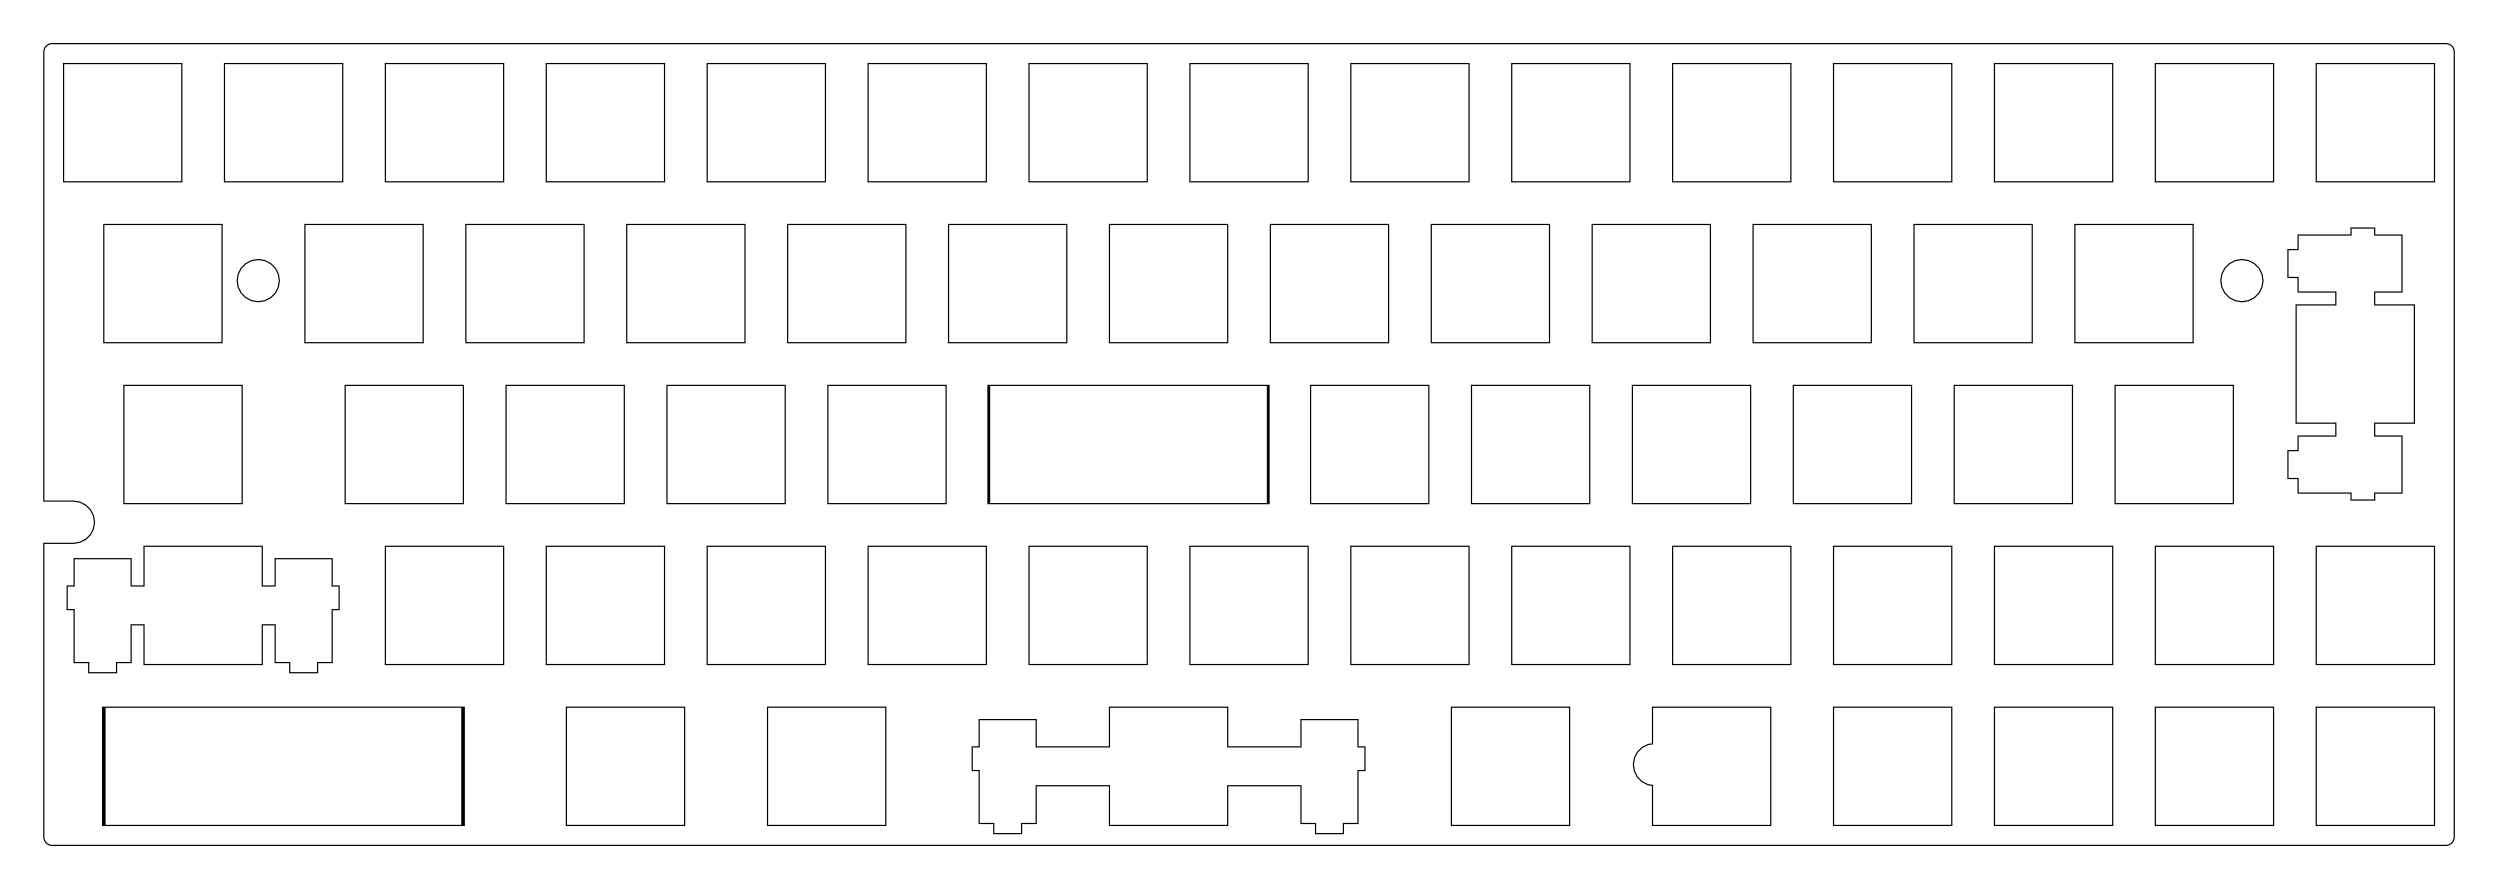
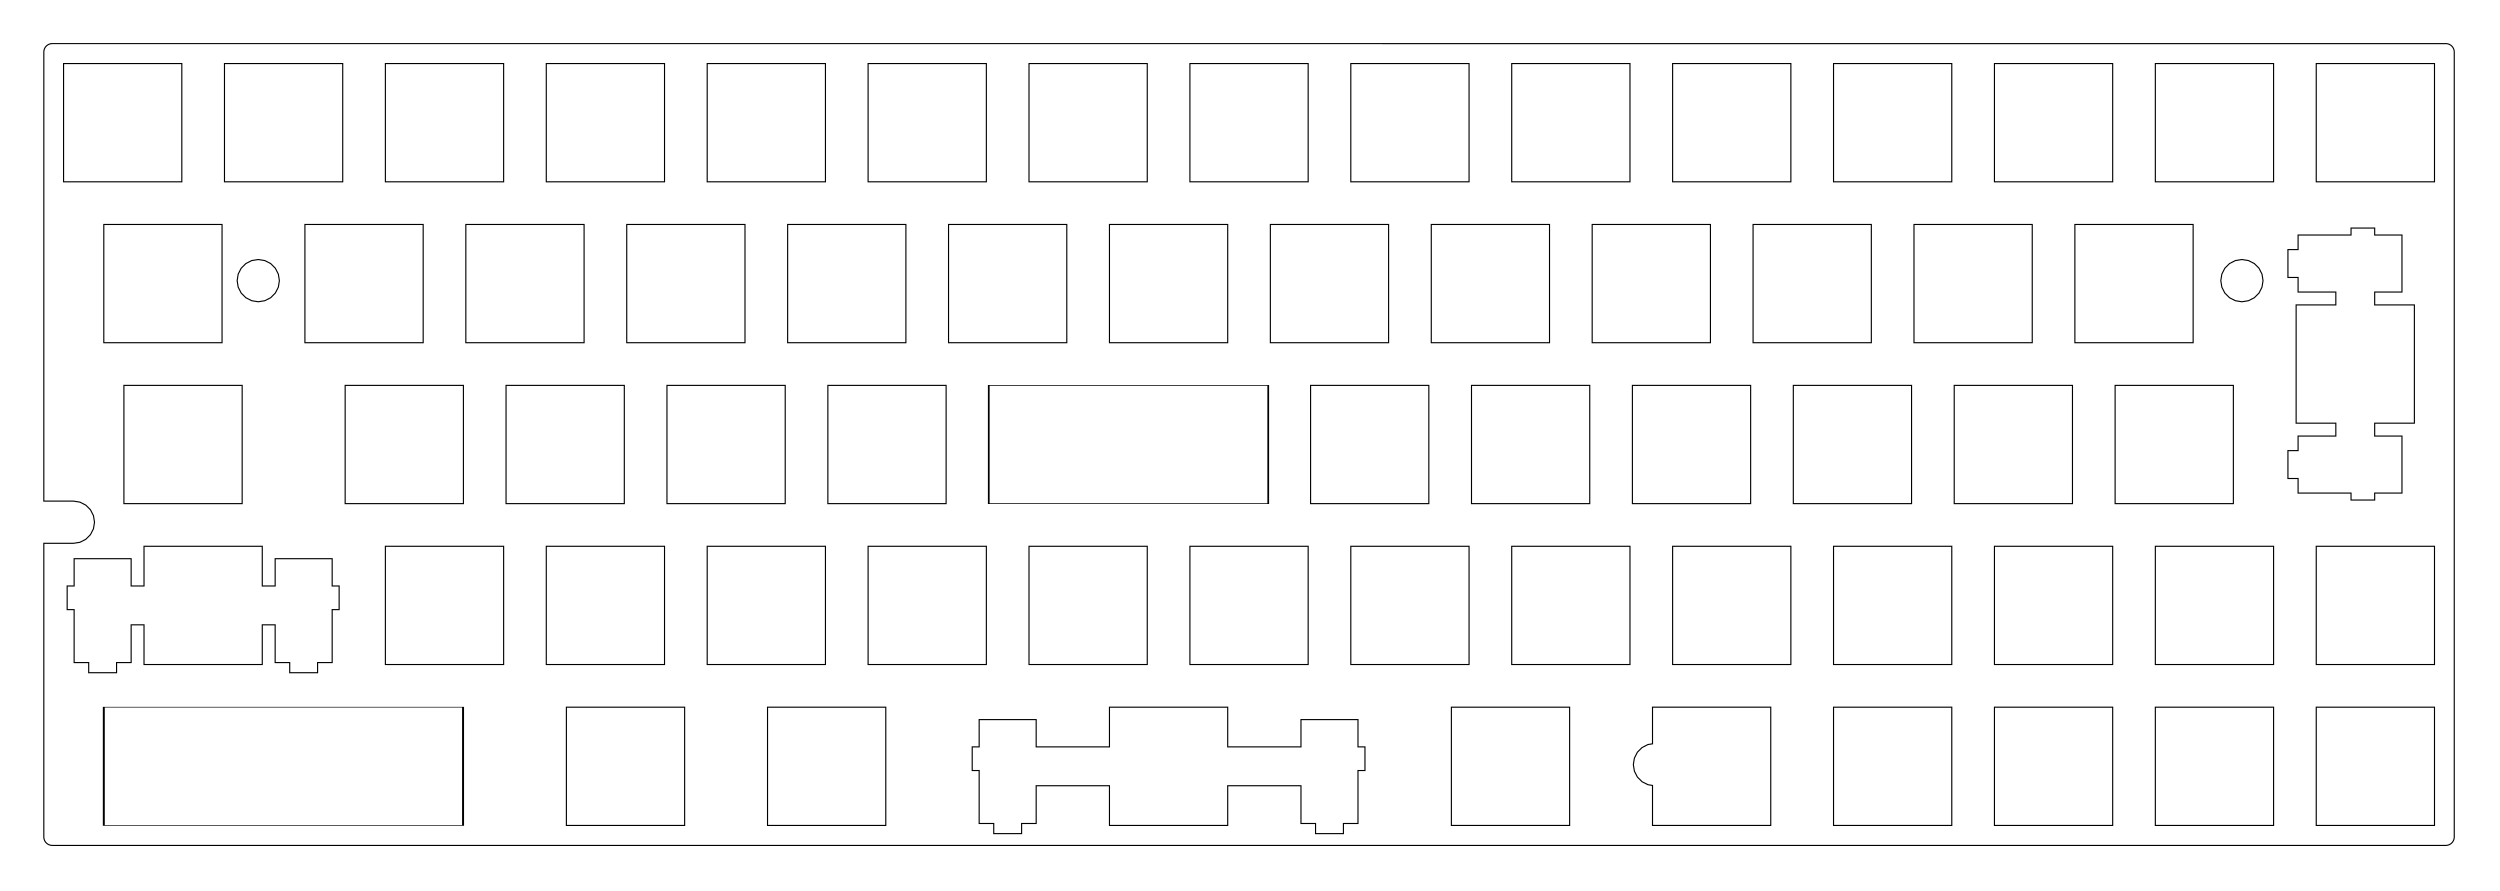
- <svg xmlns="http://www.w3.org/2000/svg" width="100%" height="100%" viewBox="0 0 839 299" version="1.1" xml:space="preserve" style="fill-rule:evenodd;clip-rule:evenodd;">
-   <path d="M820.811,14.635L821.032,14.644L821.254,14.669L821.472,14.712L821.687,14.771L821.894,14.851L822.095,14.941L822.294,15.052L822.475,15.174L822.651,15.313L822.818,15.463L822.969,15.627L823.105,15.803L823.226,15.987L823.337,16.183L823.428,16.384L823.507,16.591L823.567,16.807L823.609,17.025L823.635,17.246L823.646,17.47L823.646,280.885L823.635,281.106L823.609,281.324L823.567,281.546L823.507,281.758L823.428,281.968L823.337,282.169L823.226,282.362L823.105,282.549L822.969,282.725L822.818,282.886L822.651,283.039L822.475,283.175L822.294,283.3L822.095,283.408L821.894,283.501L821.687,283.578L821.472,283.637L821.254,283.68L821.032,283.706L820.811,283.72L17.544,283.72L17.32,283.706L17.099,283.68L16.88,283.637L16.665,283.578L16.458,283.501L16.257,283.408L16.061,283.3L15.877,283.175L15.701,283.039L15.537,282.886L15.386,282.725L15.248,282.549L15.126,282.362L15.015,282.169L14.924,281.968L14.845,281.758L14.786,281.546L14.743,281.324L14.717,281.106L14.706,280.879L14.706,182.341L24.63,182.341L26.821,181.996L28.794,180.989L30.362,179.419L31.368,177.446L31.717,175.255L31.368,173.064L30.362,171.088L28.794,169.52L26.821,168.514L24.633,168.168L14.706,168.168L14.709,17.47L14.717,17.246L14.743,17.025L14.786,16.807L14.845,16.591L14.924,16.384L15.015,16.183L15.126,15.987L15.248,15.803L15.386,15.627L15.537,15.463L15.701,15.313L15.877,15.174L16.061,15.052L16.257,14.941L16.458,14.851L16.665,14.771L16.88,14.712L17.099,14.669L17.32,14.644L17.544,14.632L820.811,14.635Z" style="fill:none;fill-rule:nonzero;stroke:black;stroke-width:0.4px;" />
-   <path d="M372.334,237.331L372.334,250.654L347.74,250.654L347.74,241.498L328.606,241.498L328.606,250.654L326.271,250.654L326.271,258.591L328.606,258.591L328.606,276.364L333.499,276.364L333.499,279.765L342.853,279.765L342.853,276.364L347.74,276.364L347.74,263.693L372.334,263.693L372.334,277.016L412.019,277.016L412.019,263.693L436.606,263.693L436.606,276.364L441.499,276.364L441.499,279.765L450.85,279.765L450.85,276.364L455.74,276.364L455.74,258.591L458.082,258.591L458.082,250.654L455.74,250.654L455.74,241.498L436.606,241.498L436.606,250.654L412.019,250.654L412.019,237.331L372.334,237.331Z" style="fill:none;fill-rule:nonzero;stroke:black;stroke-width:0.4px;" />
-   <g transform="matrix(3.03811,0,0,1,-70.9974,0)">
-     <path d="M34.835,237.331L34.835,277.016L74.52,277.016L74.52,237.331L34.835,237.331Z" style="fill:none;fill-rule:nonzero;stroke:black;stroke-width:0.4px;" />
+ <svg xmlns="http://www.w3.org/2000/svg" width="100%" height="100%" viewBox="0 0 839 299" version="1.1" xml:space="preserve" style="fill-rule:evenodd;clip-rule:evenodd;" id="svg68">
+   <defs id="defs68" />
+   <path d="M820.811,14.635L821.032,14.644L821.254,14.669L821.472,14.712L821.687,14.771L821.894,14.851L822.095,14.941L822.294,15.052L822.475,15.174L822.651,15.313L822.818,15.463L822.969,15.627L823.105,15.803L823.226,15.987L823.337,16.183L823.428,16.384L823.507,16.591L823.567,16.807L823.609,17.025L823.635,17.246L823.646,17.47L823.646,280.885L823.635,281.106L823.609,281.324L823.567,281.546L823.507,281.758L823.428,281.968L823.337,282.169L823.226,282.362L823.105,282.549L822.969,282.725L822.818,282.886L822.651,283.039L822.475,283.175L822.294,283.3L822.095,283.408L821.894,283.501L821.687,283.578L821.472,283.637L821.254,283.68L821.032,283.706L820.811,283.72L17.544,283.72L17.32,283.706L17.099,283.68L16.88,283.637L16.665,283.578L16.458,283.501L16.257,283.408L16.061,283.3L15.877,283.175L15.701,283.039L15.537,282.886L15.386,282.725L15.248,282.549L15.126,282.362L15.015,282.169L14.924,281.968L14.845,281.758L14.786,281.546L14.743,281.324L14.717,281.106L14.706,280.879L14.706,182.341L24.63,182.341L26.821,181.996L28.794,180.989L30.362,179.419L31.368,177.446L31.717,175.255L31.368,173.064L30.362,171.088L28.794,169.52L26.821,168.514L24.633,168.168L14.706,168.168L14.709,17.47L14.717,17.246L14.743,17.025L14.786,16.807L14.845,16.591L14.924,16.384L15.015,16.183L15.126,15.987L15.248,15.803L15.386,15.627L15.537,15.463L15.701,15.313L15.877,15.174L16.061,15.052L16.257,14.941L16.458,14.851L16.665,14.771L16.88,14.712L17.099,14.669L17.32,14.644L17.544,14.632L820.811,14.635Z" style="fill:none;fill-rule:nonzero;stroke:#000000;stroke-width:0.378;stroke-dasharray:none;stroke-opacity:1" id="path1" />
+   <path d="M372.334,237.331L372.334,250.654L347.74,250.654L347.74,241.498L328.606,241.498L328.606,250.654L326.271,250.654L326.271,258.591L328.606,258.591L328.606,276.364L333.499,276.364L333.499,279.765L342.853,279.765L342.853,276.364L347.74,276.364L347.74,263.693L372.334,263.693L372.334,277.016L412.019,277.016L412.019,263.693L436.606,263.693L436.606,276.364L441.499,276.364L441.499,279.765L450.85,279.765L450.85,276.364L455.74,276.364L455.74,258.591L458.082,258.591L458.082,250.654L455.74,250.654L455.74,241.498L436.606,241.498L436.606,250.654L412.019,250.654L412.019,237.331L372.334,237.331Z" style="fill:none;fill-rule:nonzero;stroke:#000000;stroke-width:0.378;stroke-dasharray:none;stroke-opacity:1" id="path2" />
+   <g transform="matrix(3.03811,0,0,1,-70.9974,0)" id="g3" style="stroke-width:0.217;stroke-dasharray:none;stroke:#000000;stroke-opacity:1">
+     <path d="M34.835,237.331L34.835,277.016L74.52,277.016L74.52,237.331L34.835,237.331Z" style="fill:none;fill-rule:nonzero;stroke:#000000;stroke-width:0.217;stroke-dasharray:none;stroke-opacity:1" id="path3" />
  </g>
-   <path d="M190.08,237.331L190.08,277.016L229.765,277.016L229.765,237.331L190.08,237.331Z" style="fill:none;fill-rule:nonzero;stroke:black;stroke-width:0.4px;" />
-   <path d="M257.584,237.331L257.584,277.016L297.269,277.016L297.269,237.331L257.584,237.331Z" style="fill:none;fill-rule:nonzero;stroke:black;stroke-width:0.4px;" />
-   <path d="M487.083,237.331L487.083,277.016L526.768,277.016L526.768,237.331L487.083,237.331Z" style="fill:none;fill-rule:nonzero;stroke:black;stroke-width:0.4px;" />
-   <path d="M554.581,237.331L554.581,249.63L553.048,249.868L551.072,250.877L549.505,252.442L548.501,254.421L548.152,256.609L548.501,258.8L549.505,260.773L551.072,262.344L553.048,263.347L554.581,263.591L554.581,277.016L594.266,277.016L594.266,237.331L554.581,237.331Z" style="fill:none;fill-rule:nonzero;stroke:black;stroke-width:0.4px;" />
-   <path d="M615.334,237.331L615.334,277.016L655.019,277.016L655.019,237.331L615.334,237.331Z" style="fill:none;fill-rule:nonzero;stroke:black;stroke-width:0.4px;" />
-   <path d="M669.334,237.331L669.334,277.016L709.019,277.016L709.019,237.331L669.334,237.331Z" style="fill:none;fill-rule:nonzero;stroke:black;stroke-width:0.4px;" />
-   <path d="M723.331,237.331L723.331,277.016L763.016,277.016L763.016,237.331L723.331,237.331Z" style="fill:none;fill-rule:nonzero;stroke:black;stroke-width:0.4px;" />
-   <path d="M777.331,237.331L777.331,277.016L817.016,277.016L817.016,237.331L777.331,237.331Z" style="fill:none;fill-rule:nonzero;stroke:black;stroke-width:0.4px;" />
-   <path d="M48.331,183.331L48.331,196.656L44.011,196.656L44.011,187.498L24.877,187.498L24.877,196.656L22.538,196.656L22.538,204.591L24.877,204.591L24.877,222.364L29.767,222.364L29.767,225.765L39.121,225.765L39.121,222.364L44.011,222.364L44.011,209.693L48.331,209.693L48.331,223.016L88.016,223.016L88.016,209.693L92.341,209.693L92.341,222.364L97.228,222.364L97.228,225.765L106.583,225.765L106.583,222.364L111.475,222.364L111.475,204.591L113.814,204.591L113.814,196.656L111.475,196.656L111.475,187.498L92.341,187.498L92.341,196.656L88.016,196.656L88.016,183.331L48.331,183.331Z" style="fill:none;fill-rule:nonzero;stroke:black;stroke-width:0.4px;" />
-   <path d="M129.334,183.331L129.334,223.016L169.019,223.016L169.019,183.331L129.334,183.331Z" style="fill:none;fill-rule:nonzero;stroke:black;stroke-width:0.4px;" />
-   <path d="M183.331,183.331L183.331,223.016L223.016,223.016L223.016,183.331L183.331,183.331Z" style="fill:none;fill-rule:nonzero;stroke:black;stroke-width:0.4px;" />
-   <path d="M237.334,183.331L237.334,223.016L277.019,223.016L277.019,183.331L237.334,183.331Z" style="fill:none;fill-rule:nonzero;stroke:black;stroke-width:0.4px;" />
-   <path d="M291.334,183.331L291.334,223.016L331.019,223.016L331.019,183.331L291.334,183.331Z" style="fill:none;fill-rule:nonzero;stroke:black;stroke-width:0.4px;" />
-   <path d="M345.334,183.331L345.334,223.016L385.019,223.016L385.019,183.331L345.334,183.331Z" style="fill:none;fill-rule:nonzero;stroke:black;stroke-width:0.4px;" />
-   <path d="M399.334,183.331L399.334,223.016L439.019,223.016L439.019,183.331L399.334,183.331Z" style="fill:none;fill-rule:nonzero;stroke:black;stroke-width:0.4px;" />
-   <path d="M453.331,183.331L453.331,223.016L493.016,223.016L493.016,183.331L453.331,183.331Z" style="fill:none;fill-rule:nonzero;stroke:black;stroke-width:0.4px;" />
-   <path d="M507.334,183.331L507.334,223.016L547.019,223.016L547.019,183.331L507.334,183.331Z" style="fill:none;fill-rule:nonzero;stroke:black;stroke-width:0.4px;" />
-   <path d="M561.331,183.331L561.331,223.016L601.016,223.016L601.016,183.331L561.331,183.331Z" style="fill:none;fill-rule:nonzero;stroke:black;stroke-width:0.4px;" />
-   <path d="M615.334,183.331L615.334,223.016L655.019,223.016L655.019,183.331L615.334,183.331Z" style="fill:none;fill-rule:nonzero;stroke:black;stroke-width:0.4px;" />
-   <path d="M669.334,183.331L669.334,223.016L709.019,223.016L709.019,183.331L669.334,183.331Z" style="fill:none;fill-rule:nonzero;stroke:black;stroke-width:0.4px;" />
-   <path d="M723.331,183.331L723.331,223.016L763.016,223.016L763.016,183.331L723.331,183.331Z" style="fill:none;fill-rule:nonzero;stroke:black;stroke-width:0.4px;" />
-   <path d="M777.331,183.331L777.331,223.016L817.016,223.016L817.016,183.331L777.331,183.331Z" style="fill:none;fill-rule:nonzero;stroke:black;stroke-width:0.4px;" />
-   <path d="M41.584,129.334L41.584,169.019L81.269,169.019L81.269,129.334L41.584,129.334Z" style="fill:none;fill-rule:nonzero;stroke:black;stroke-width:0.4px;" />
-   <path d="M115.835,129.334L115.835,169.019L155.52,169.019L155.52,129.334L115.835,129.334Z" style="fill:none;fill-rule:nonzero;stroke:black;stroke-width:0.4px;" />
-   <path d="M169.829,129.334L169.829,169.019L209.517,169.019L209.517,129.334L169.829,129.334Z" style="fill:none;fill-rule:nonzero;stroke:black;stroke-width:0.4px;" />
-   <path d="M223.832,129.334L223.832,169.019L263.517,169.019L263.517,129.334L223.832,129.334Z" style="fill:none;fill-rule:nonzero;stroke:black;stroke-width:0.4px;" />
-   <path d="M277.832,129.334L277.832,169.019L317.517,169.019L317.517,129.334L277.832,129.334Z" style="fill:none;fill-rule:nonzero;stroke:black;stroke-width:0.4px;" />
-   <g transform="matrix(2.36305,0,0,1,-452.299,0)">
-     <path d="M331.829,129.334L331.829,169.019L371.52,169.019L371.52,129.334L331.829,129.334Z" style="fill:none;fill-rule:nonzero;stroke:black;stroke-width:0.4px;" />
+   <path d="M190.08,237.331L190.08,277.016L229.765,277.016L229.765,237.331L190.08,237.331Z" style="fill:none;fill-rule:nonzero;stroke:#000000;stroke-width:0.378;stroke-dasharray:none;stroke-opacity:1" id="path4" />
+   <path d="M257.584,237.331L257.584,277.016L297.269,277.016L297.269,237.331L257.584,237.331Z" style="fill:none;fill-rule:nonzero;stroke:#000000;stroke-width:0.378;stroke-dasharray:none;stroke-opacity:1" id="path5" />
+   <path d="M487.083,237.331L487.083,277.016L526.768,277.016L526.768,237.331L487.083,237.331Z" style="fill:none;fill-rule:nonzero;stroke:#000000;stroke-width:0.378;stroke-dasharray:none;stroke-opacity:1" id="path6" />
+   <path d="M554.581,237.331L554.581,249.63L553.048,249.868L551.072,250.877L549.505,252.442L548.501,254.421L548.152,256.609L548.501,258.8L549.505,260.773L551.072,262.344L553.048,263.347L554.581,263.591L554.581,277.016L594.266,277.016L594.266,237.331L554.581,237.331Z" style="fill:none;fill-rule:nonzero;stroke:#000000;stroke-width:0.378;stroke-dasharray:none;stroke-opacity:1" id="path7" />
+   <path d="M615.334,237.331L615.334,277.016L655.019,277.016L655.019,237.331L615.334,237.331Z" style="fill:none;fill-rule:nonzero;stroke:#000000;stroke-width:0.378;stroke-dasharray:none;stroke-opacity:1" id="path8" />
+   <path d="M669.334,237.331L669.334,277.016L709.019,277.016L709.019,237.331L669.334,237.331Z" style="fill:none;fill-rule:nonzero;stroke:#000000;stroke-width:0.378;stroke-dasharray:none;stroke-opacity:1" id="path9" />
+   <path d="M723.331,237.331L723.331,277.016L763.016,277.016L763.016,237.331L723.331,237.331Z" style="fill:none;fill-rule:nonzero;stroke:#000000;stroke-width:0.378;stroke-dasharray:none;stroke-opacity:1" id="path10" />
+   <path d="M777.331,237.331L777.331,277.016L817.016,277.016L817.016,237.331L777.331,237.331Z" style="fill:none;fill-rule:nonzero;stroke:#000000;stroke-width:0.378;stroke-dasharray:none;stroke-opacity:1" id="path11" />
+   <path d="M48.331,183.331L48.331,196.656L44.011,196.656L44.011,187.498L24.877,187.498L24.877,196.656L22.538,196.656L22.538,204.591L24.877,204.591L24.877,222.364L29.767,222.364L29.767,225.765L39.121,225.765L39.121,222.364L44.011,222.364L44.011,209.693L48.331,209.693L48.331,223.016L88.016,223.016L88.016,209.693L92.341,209.693L92.341,222.364L97.228,222.364L97.228,225.765L106.583,225.765L106.583,222.364L111.475,222.364L111.475,204.591L113.814,204.591L113.814,196.656L111.475,196.656L111.475,187.498L92.341,187.498L92.341,196.656L88.016,196.656L88.016,183.331L48.331,183.331Z" style="fill:none;fill-rule:nonzero;stroke:#000000;stroke-width:0.378;stroke-dasharray:none;stroke-opacity:1" id="path12" />
+   <path d="M129.334,183.331L129.334,223.016L169.019,223.016L169.019,183.331L129.334,183.331Z" style="fill:none;fill-rule:nonzero;stroke:#000000;stroke-width:0.378;stroke-dasharray:none;stroke-opacity:1" id="path13" />
+   <path d="M183.331,183.331L183.331,223.016L223.016,223.016L223.016,183.331L183.331,183.331Z" style="fill:none;fill-rule:nonzero;stroke:#000000;stroke-width:0.378;stroke-dasharray:none;stroke-opacity:1" id="path14" />
+   <path d="M237.334,183.331L237.334,223.016L277.019,223.016L277.019,183.331L237.334,183.331Z" style="fill:none;fill-rule:nonzero;stroke:#000000;stroke-width:0.378;stroke-dasharray:none;stroke-opacity:1" id="path15" />
+   <path d="M291.334,183.331L291.334,223.016L331.019,223.016L331.019,183.331L291.334,183.331Z" style="fill:none;fill-rule:nonzero;stroke:#000000;stroke-width:0.378;stroke-dasharray:none;stroke-opacity:1" id="path16" />
+   <path d="M345.334,183.331L345.334,223.016L385.019,223.016L385.019,183.331L345.334,183.331Z" style="fill:none;fill-rule:nonzero;stroke:#000000;stroke-width:0.378;stroke-dasharray:none;stroke-opacity:1" id="path17" />
+   <path d="M399.334,183.331L399.334,223.016L439.019,223.016L439.019,183.331L399.334,183.331Z" style="fill:none;fill-rule:nonzero;stroke:#000000;stroke-width:0.378;stroke-dasharray:none;stroke-opacity:1" id="path18" />
+   <path d="M453.331,183.331L453.331,223.016L493.016,223.016L493.016,183.331L453.331,183.331Z" style="fill:none;fill-rule:nonzero;stroke:#000000;stroke-width:0.378;stroke-dasharray:none;stroke-opacity:1" id="path19" />
+   <path d="M507.334,183.331L507.334,223.016L547.019,223.016L547.019,183.331L507.334,183.331Z" style="fill:none;fill-rule:nonzero;stroke:#000000;stroke-width:0.378;stroke-dasharray:none;stroke-opacity:1" id="path20" />
+   <path d="M561.331,183.331L561.331,223.016L601.016,223.016L601.016,183.331L561.331,183.331Z" style="fill:none;fill-rule:nonzero;stroke:#000000;stroke-width:0.378;stroke-dasharray:none;stroke-opacity:1" id="path21" />
+   <path d="M615.334,183.331L615.334,223.016L655.019,223.016L655.019,183.331L615.334,183.331Z" style="fill:none;fill-rule:nonzero;stroke:#000000;stroke-width:0.378;stroke-dasharray:none;stroke-opacity:1" id="path22" />
+   <path d="M669.334,183.331L669.334,223.016L709.019,223.016L709.019,183.331L669.334,183.331Z" style="fill:none;fill-rule:nonzero;stroke:#000000;stroke-width:0.378;stroke-dasharray:none;stroke-opacity:1" id="path23" />
+   <path d="M723.331,183.331L723.331,223.016L763.016,223.016L763.016,183.331L723.331,183.331Z" style="fill:none;fill-rule:nonzero;stroke:#000000;stroke-width:0.378;stroke-dasharray:none;stroke-opacity:1" id="path24" />
+   <path d="M777.331,183.331L777.331,223.016L817.016,223.016L817.016,183.331L777.331,183.331Z" style="fill:none;fill-rule:nonzero;stroke:#000000;stroke-width:0.378;stroke-dasharray:none;stroke-opacity:1" id="path25" />
+   <path d="M41.584,129.334L41.584,169.019L81.269,169.019L81.269,129.334L41.584,129.334Z" style="fill:none;fill-rule:nonzero;stroke:#000000;stroke-width:0.378;stroke-dasharray:none;stroke-opacity:1" id="path26" />
+   <path d="M115.835,129.334L115.835,169.019L155.52,169.019L155.52,129.334L115.835,129.334Z" style="fill:none;fill-rule:nonzero;stroke:#000000;stroke-width:0.378;stroke-dasharray:none;stroke-opacity:1" id="path27" />
+   <path d="M169.829,129.334L169.829,169.019L209.517,169.019L209.517,129.334L169.829,129.334Z" style="fill:none;fill-rule:nonzero;stroke:#000000;stroke-width:0.378;stroke-dasharray:none;stroke-opacity:1" id="path28" />
+   <path d="M223.832,129.334L223.832,169.019L263.517,169.019L263.517,129.334L223.832,129.334Z" style="fill:none;fill-rule:nonzero;stroke:#000000;stroke-width:0.378;stroke-dasharray:none;stroke-opacity:1" id="path29" />
+   <path d="M277.832,129.334L277.832,169.019L317.517,169.019L317.517,129.334L277.832,129.334Z" style="fill:none;fill-rule:nonzero;stroke:#000000;stroke-width:0.378;stroke-dasharray:none;stroke-opacity:1" id="path30" />
+   <g transform="matrix(2.36305,0,0,1,-452.299,0)" id="g31" style="stroke-width:0.246;stroke-dasharray:none;stroke:#000000;stroke-opacity:1">
+     <path d="M331.829,129.334L331.829,169.019L371.52,169.019L371.52,129.334L331.829,129.334Z" style="fill:none;fill-rule:nonzero;stroke:#000000;stroke-width:0.246;stroke-dasharray:none;stroke-opacity:1" id="path31" />
  </g>
-   <path d="M439.832,129.334L439.832,169.019L479.517,169.019L479.517,129.334L439.832,129.334Z" style="fill:none;fill-rule:nonzero;stroke:black;stroke-width:0.4px;" />
-   <path d="M493.835,129.334L493.835,169.019L533.52,169.019L533.52,129.334L493.835,129.334Z" style="fill:none;fill-rule:nonzero;stroke:black;stroke-width:0.4px;" />
-   <path d="M547.832,129.334L547.832,169.019L587.517,169.019L587.517,129.334L547.832,129.334Z" style="fill:none;fill-rule:nonzero;stroke:black;stroke-width:0.4px;" />
-   <path d="M601.835,129.334L601.835,169.019L641.52,169.019L641.52,129.334L601.835,129.334Z" style="fill:none;fill-rule:nonzero;stroke:black;stroke-width:0.4px;" />
-   <path d="M655.835,129.334L655.835,169.019L695.52,169.019L695.52,129.334L655.835,129.334Z" style="fill:none;fill-rule:nonzero;stroke:black;stroke-width:0.4px;" />
-   <path d="M709.832,129.334L709.832,169.019L749.517,169.019L749.517,129.334L709.832,129.334Z" style="fill:none;fill-rule:nonzero;stroke:black;stroke-width:0.4px;" />
-   <path d="M789.007,76.535L789.007,78.874L771.236,78.874L771.236,83.764L767.832,83.764L767.832,93.115L771.236,93.115L771.236,98.008L783.904,98.008L783.904,102.331L770.581,102.331L770.581,142.016L783.904,142.016L783.904,146.341L771.236,146.341L771.236,151.228L767.832,151.228L767.832,160.586L771.236,160.586L771.236,165.475L789.007,165.475L789.007,167.811L796.944,167.811L796.944,165.475L806.1,165.475L806.1,146.341L796.944,146.341L796.944,142.016L810.266,142.016L810.266,102.331L796.944,102.331L796.944,98.008L806.1,98.008L806.1,78.874L796.944,78.874L796.944,76.535L789.007,76.535Z" style="fill:none;fill-rule:nonzero;stroke:black;stroke-width:0.4px;" />
-   <path d="M34.835,75.331L34.835,115.016L74.52,115.016L74.52,75.331L34.835,75.331Z" style="fill:none;fill-rule:nonzero;stroke:black;stroke-width:0.4px;" />
-   <path d="M102.331,75.331L102.331,115.016L142.016,115.016L142.016,75.331L102.331,75.331Z" style="fill:none;fill-rule:nonzero;stroke:black;stroke-width:0.4px;" />
-   <path d="M156.334,75.331L156.334,115.016L196.019,115.016L196.019,75.331L156.334,75.331Z" style="fill:none;fill-rule:nonzero;stroke:black;stroke-width:0.4px;" />
-   <path d="M210.334,75.331L210.334,115.016L250.019,115.016L250.019,75.331L210.334,75.331Z" style="fill:none;fill-rule:nonzero;stroke:black;stroke-width:0.4px;" />
-   <path d="M264.334,75.331L264.334,115.016L304.019,115.016L304.019,75.331L264.334,75.331Z" style="fill:none;fill-rule:nonzero;stroke:black;stroke-width:0.4px;" />
-   <path d="M318.331,75.331L318.331,115.016L358.016,115.016L358.016,75.331L318.331,75.331Z" style="fill:none;fill-rule:nonzero;stroke:black;stroke-width:0.4px;" />
-   <path d="M372.334,75.331L372.334,115.016L412.019,115.016L412.019,75.331L372.334,75.331Z" style="fill:none;fill-rule:nonzero;stroke:black;stroke-width:0.4px;" />
-   <path d="M426.331,75.331L426.331,115.016L466.016,115.016L466.016,75.331L426.331,75.331Z" style="fill:none;fill-rule:nonzero;stroke:black;stroke-width:0.4px;" />
-   <path d="M480.334,75.331L480.334,115.016L520.019,115.016L520.019,75.331L480.334,75.331Z" style="fill:none;fill-rule:nonzero;stroke:black;stroke-width:0.4px;" />
-   <path d="M534.334,75.331L534.334,115.016L574.019,115.016L574.019,75.331L534.334,75.331Z" style="fill:none;fill-rule:nonzero;stroke:black;stroke-width:0.4px;" />
-   <path d="M588.331,75.331L588.331,115.016L628.016,115.016L628.016,75.331L588.331,75.331Z" style="fill:none;fill-rule:nonzero;stroke:black;stroke-width:0.4px;" />
-   <path d="M642.334,75.331L642.334,115.016L682.019,115.016L682.019,75.331L642.334,75.331Z" style="fill:none;fill-rule:nonzero;stroke:black;stroke-width:0.4px;" />
-   <path d="M696.331,75.331L696.331,115.016L736.016,115.016L736.016,75.331L696.331,75.331Z" style="fill:none;fill-rule:nonzero;stroke:black;stroke-width:0.4px;" />
-   <path d="M84.481,87.443L82.508,88.449L80.938,90.017L79.934,91.993L79.588,94.187L79.934,96.372L80.938,98.348L82.508,99.916L84.481,100.922L86.675,101.273L88.863,100.922L90.839,99.916L92.401,98.348L93.413,96.372L93.759,94.187L93.413,91.993L92.401,90.017L90.839,88.449L88.863,87.443L86.675,87.097L84.481,87.443Z" style="fill:none;fill-rule:nonzero;stroke:black;stroke-width:0.4px;" />
-   <path d="M750.197,87.443L748.222,88.449L746.654,90.017L745.648,91.993L745.302,94.187L745.648,96.372L746.654,98.348L748.222,99.916L750.197,100.922L752.389,101.273L754.577,100.922L756.553,99.916L758.12,98.348L759.127,96.372L759.475,94.187L759.127,91.993L758.12,90.017L756.553,88.449L754.577,87.443L752.389,87.097L750.197,87.443Z" style="fill:none;fill-rule:nonzero;stroke:black;stroke-width:0.4px;" />
-   <path d="M21.334,21.331L21.334,61.016L61.019,61.016L61.019,21.331L21.334,21.331Z" style="fill:none;fill-rule:nonzero;stroke:black;stroke-width:0.4px;" />
-   <path d="M75.334,21.331L75.334,61.016L115.019,61.016L115.019,21.331L75.334,21.331Z" style="fill:none;fill-rule:nonzero;stroke:black;stroke-width:0.4px;" />
-   <path d="M129.334,21.331L129.334,61.016L169.019,61.016L169.019,21.331L129.334,21.331Z" style="fill:none;fill-rule:nonzero;stroke:black;stroke-width:0.4px;" />
-   <path d="M183.331,21.331L183.331,61.016L223.016,61.016L223.016,21.331L183.331,21.331Z" style="fill:none;fill-rule:nonzero;stroke:black;stroke-width:0.4px;" />
-   <path d="M237.334,21.331L237.334,61.016L277.019,61.016L277.019,21.331L237.334,21.331Z" style="fill:none;fill-rule:nonzero;stroke:black;stroke-width:0.4px;" />
-   <path d="M291.334,21.331L291.334,61.016L331.019,61.016L331.019,21.331L291.334,21.331Z" style="fill:none;fill-rule:nonzero;stroke:black;stroke-width:0.4px;" />
-   <path d="M345.334,21.331L345.334,61.016L385.019,61.016L385.019,21.331L345.334,21.331Z" style="fill:none;fill-rule:nonzero;stroke:black;stroke-width:0.4px;" />
-   <path d="M399.334,21.331L399.334,61.016L439.019,61.016L439.019,21.331L399.334,21.331Z" style="fill:none;fill-rule:nonzero;stroke:black;stroke-width:0.4px;" />
-   <path d="M453.331,21.331L453.331,61.016L493.016,61.016L493.016,21.331L453.331,21.331Z" style="fill:none;fill-rule:nonzero;stroke:black;stroke-width:0.4px;" />
-   <path d="M507.334,21.331L507.334,61.016L547.019,61.016L547.019,21.331L507.334,21.331Z" style="fill:none;fill-rule:nonzero;stroke:black;stroke-width:0.4px;" />
-   <path d="M561.331,21.331L561.331,61.016L601.016,61.016L601.016,21.331L561.331,21.331Z" style="fill:none;fill-rule:nonzero;stroke:black;stroke-width:0.4px;" />
-   <path d="M615.334,21.331L615.334,61.016L655.019,61.016L655.019,21.331L615.334,21.331Z" style="fill:none;fill-rule:nonzero;stroke:black;stroke-width:0.4px;" />
-   <path d="M669.334,21.331L669.334,61.016L709.019,61.016L709.019,21.331L669.334,21.331Z" style="fill:none;fill-rule:nonzero;stroke:black;stroke-width:0.4px;" />
-   <path d="M723.331,21.331L723.331,61.016L763.016,61.016L763.016,21.331L723.331,21.331Z" style="fill:none;fill-rule:nonzero;stroke:black;stroke-width:0.4px;" />
-   <path d="M777.331,21.331L777.331,61.016L817.016,61.016L817.016,21.331L777.331,21.331Z" style="fill:none;fill-rule:nonzero;stroke:black;stroke-width:0.4px;" />
+   <path d="M439.832,129.334L439.832,169.019L479.517,169.019L479.517,129.334L439.832,129.334Z" style="fill:none;fill-rule:nonzero;stroke:#000000;stroke-width:0.378;stroke-dasharray:none;stroke-opacity:1" id="path32" />
+   <path d="M493.835,129.334L493.835,169.019L533.52,169.019L533.52,129.334L493.835,129.334Z" style="fill:none;fill-rule:nonzero;stroke:#000000;stroke-width:0.378;stroke-dasharray:none;stroke-opacity:1" id="path33" />
+   <path d="M547.832,129.334L547.832,169.019L587.517,169.019L587.517,129.334L547.832,129.334Z" style="fill:none;fill-rule:nonzero;stroke:#000000;stroke-width:0.378;stroke-dasharray:none;stroke-opacity:1" id="path34" />
+   <path d="M601.835,129.334L601.835,169.019L641.52,169.019L641.52,129.334L601.835,129.334Z" style="fill:none;fill-rule:nonzero;stroke:#000000;stroke-width:0.378;stroke-dasharray:none;stroke-opacity:1" id="path35" />
+   <path d="M655.835,129.334L655.835,169.019L695.52,169.019L695.52,129.334L655.835,129.334Z" style="fill:none;fill-rule:nonzero;stroke:#000000;stroke-width:0.378;stroke-dasharray:none;stroke-opacity:1" id="path36" />
+   <path d="M709.832,129.334L709.832,169.019L749.517,169.019L749.517,129.334L709.832,129.334Z" style="fill:none;fill-rule:nonzero;stroke:#000000;stroke-width:0.378;stroke-dasharray:none;stroke-opacity:1" id="path37" />
+   <path d="M789.007,76.535L789.007,78.874L771.236,78.874L771.236,83.764L767.832,83.764L767.832,93.115L771.236,93.115L771.236,98.008L783.904,98.008L783.904,102.331L770.581,102.331L770.581,142.016L783.904,142.016L783.904,146.341L771.236,146.341L771.236,151.228L767.832,151.228L767.832,160.586L771.236,160.586L771.236,165.475L789.007,165.475L789.007,167.811L796.944,167.811L796.944,165.475L806.1,165.475L806.1,146.341L796.944,146.341L796.944,142.016L810.266,142.016L810.266,102.331L796.944,102.331L796.944,98.008L806.1,98.008L806.1,78.874L796.944,78.874L796.944,76.535L789.007,76.535Z" style="fill:none;fill-rule:nonzero;stroke:#000000;stroke-width:0.378;stroke-dasharray:none;stroke-opacity:1" id="path38" />
+   <path d="M34.835,75.331L34.835,115.016L74.52,115.016L74.52,75.331L34.835,75.331Z" style="fill:none;fill-rule:nonzero;stroke:#000000;stroke-width:0.378;stroke-dasharray:none;stroke-opacity:1" id="path39" />
+   <path d="M102.331,75.331L102.331,115.016L142.016,115.016L142.016,75.331L102.331,75.331Z" style="fill:none;fill-rule:nonzero;stroke:#000000;stroke-width:0.378;stroke-dasharray:none;stroke-opacity:1" id="path40" />
+   <path d="M156.334,75.331L156.334,115.016L196.019,115.016L196.019,75.331L156.334,75.331Z" style="fill:none;fill-rule:nonzero;stroke:#000000;stroke-width:0.378;stroke-dasharray:none;stroke-opacity:1" id="path41" />
+   <path d="M210.334,75.331L210.334,115.016L250.019,115.016L250.019,75.331L210.334,75.331Z" style="fill:none;fill-rule:nonzero;stroke:#000000;stroke-width:0.378;stroke-dasharray:none;stroke-opacity:1" id="path42" />
+   <path d="M264.334,75.331L264.334,115.016L304.019,115.016L304.019,75.331L264.334,75.331Z" style="fill:none;fill-rule:nonzero;stroke:#000000;stroke-width:0.378;stroke-dasharray:none;stroke-opacity:1" id="path43" />
+   <path d="M318.331,75.331L318.331,115.016L358.016,115.016L358.016,75.331L318.331,75.331Z" style="fill:none;fill-rule:nonzero;stroke:#000000;stroke-width:0.378;stroke-dasharray:none;stroke-opacity:1" id="path44" />
+   <path d="M372.334,75.331L372.334,115.016L412.019,115.016L412.019,75.331L372.334,75.331Z" style="fill:none;fill-rule:nonzero;stroke:#000000;stroke-width:0.378;stroke-dasharray:none;stroke-opacity:1" id="path45" />
+   <path d="M426.331,75.331L426.331,115.016L466.016,115.016L466.016,75.331L426.331,75.331Z" style="fill:none;fill-rule:nonzero;stroke:#000000;stroke-width:0.378;stroke-dasharray:none;stroke-opacity:1" id="path46" />
+   <path d="M480.334,75.331L480.334,115.016L520.019,115.016L520.019,75.331L480.334,75.331Z" style="fill:none;fill-rule:nonzero;stroke:#000000;stroke-width:0.378;stroke-dasharray:none;stroke-opacity:1" id="path47" />
+   <path d="M534.334,75.331L534.334,115.016L574.019,115.016L574.019,75.331L534.334,75.331Z" style="fill:none;fill-rule:nonzero;stroke:#000000;stroke-width:0.378;stroke-dasharray:none;stroke-opacity:1" id="path48" />
+   <path d="M588.331,75.331L588.331,115.016L628.016,115.016L628.016,75.331L588.331,75.331Z" style="fill:none;fill-rule:nonzero;stroke:#000000;stroke-width:0.378;stroke-dasharray:none;stroke-opacity:1" id="path49" />
+   <path d="M642.334,75.331L642.334,115.016L682.019,115.016L682.019,75.331L642.334,75.331Z" style="fill:none;fill-rule:nonzero;stroke:#000000;stroke-width:0.378;stroke-dasharray:none;stroke-opacity:1" id="path50" />
+   <path d="M696.331,75.331L696.331,115.016L736.016,115.016L736.016,75.331L696.331,75.331Z" style="fill:none;fill-rule:nonzero;stroke:#000000;stroke-width:0.378;stroke-dasharray:none;stroke-opacity:1" id="path51" />
+   <path d="M84.481,87.443L82.508,88.449L80.938,90.017L79.934,91.993L79.588,94.187L79.934,96.372L80.938,98.348L82.508,99.916L84.481,100.922L86.675,101.273L88.863,100.922L90.839,99.916L92.401,98.348L93.413,96.372L93.759,94.187L93.413,91.993L92.401,90.017L90.839,88.449L88.863,87.443L86.675,87.097L84.481,87.443Z" style="fill:none;fill-rule:nonzero;stroke:#000000;stroke-width:0.378;stroke-dasharray:none;stroke-opacity:1" id="path52" />
+   <path d="M750.197,87.443L748.222,88.449L746.654,90.017L745.648,91.993L745.302,94.187L745.648,96.372L746.654,98.348L748.222,99.916L750.197,100.922L752.389,101.273L754.577,100.922L756.553,99.916L758.12,98.348L759.127,96.372L759.475,94.187L759.127,91.993L758.12,90.017L756.553,88.449L754.577,87.443L752.389,87.097L750.197,87.443Z" style="fill:none;fill-rule:nonzero;stroke:#000000;stroke-width:0.378;stroke-dasharray:none;stroke-opacity:1" id="path53" />
+   <path d="M21.334,21.331L21.334,61.016L61.019,61.016L61.019,21.331L21.334,21.331Z" style="fill:none;fill-rule:nonzero;stroke:#000000;stroke-width:0.378;stroke-dasharray:none;stroke-opacity:1" id="path54" />
+   <path d="M75.334,21.331L75.334,61.016L115.019,61.016L115.019,21.331L75.334,21.331Z" style="fill:none;fill-rule:nonzero;stroke:#000000;stroke-width:0.378;stroke-dasharray:none;stroke-opacity:1" id="path55" />
+   <path d="M129.334,21.331L129.334,61.016L169.019,61.016L169.019,21.331L129.334,21.331Z" style="fill:none;fill-rule:nonzero;stroke:#000000;stroke-width:0.378;stroke-dasharray:none;stroke-opacity:1" id="path56" />
+   <path d="M183.331,21.331L183.331,61.016L223.016,61.016L223.016,21.331L183.331,21.331Z" style="fill:none;fill-rule:nonzero;stroke:#000000;stroke-width:0.378;stroke-dasharray:none;stroke-opacity:1" id="path57" />
+   <path d="M237.334,21.331L237.334,61.016L277.019,61.016L277.019,21.331L237.334,21.331Z" style="fill:none;fill-rule:nonzero;stroke:#000000;stroke-width:0.378;stroke-dasharray:none;stroke-opacity:1" id="path58" />
+   <path d="M291.334,21.331L291.334,61.016L331.019,61.016L331.019,21.331L291.334,21.331Z" style="fill:none;fill-rule:nonzero;stroke:#000000;stroke-width:0.378;stroke-dasharray:none;stroke-opacity:1" id="path59" />
+   <path d="M345.334,21.331L345.334,61.016L385.019,61.016L385.019,21.331L345.334,21.331Z" style="fill:none;fill-rule:nonzero;stroke:#000000;stroke-width:0.378;stroke-dasharray:none;stroke-opacity:1" id="path60" />
+   <path d="M399.334,21.331L399.334,61.016L439.019,61.016L439.019,21.331L399.334,21.331Z" style="fill:none;fill-rule:nonzero;stroke:#000000;stroke-width:0.378;stroke-dasharray:none;stroke-opacity:1" id="path61" />
+   <path d="M453.331,21.331L453.331,61.016L493.016,61.016L493.016,21.331L453.331,21.331Z" style="fill:none;fill-rule:nonzero;stroke:#000000;stroke-width:0.378;stroke-dasharray:none;stroke-opacity:1" id="path62" />
+   <path d="M507.334,21.331L507.334,61.016L547.019,61.016L547.019,21.331L507.334,21.331Z" style="fill:none;fill-rule:nonzero;stroke:#000000;stroke-width:0.378;stroke-dasharray:none;stroke-opacity:1" id="path63" />
+   <path d="M561.331,21.331L561.331,61.016L601.016,61.016L601.016,21.331L561.331,21.331Z" style="fill:none;fill-rule:nonzero;stroke:#000000;stroke-width:0.378;stroke-dasharray:none;stroke-opacity:1" id="path64" />
+   <path d="M615.334,21.331L615.334,61.016L655.019,61.016L655.019,21.331L615.334,21.331Z" style="fill:none;fill-rule:nonzero;stroke:#000000;stroke-width:0.378;stroke-dasharray:none;stroke-opacity:1" id="path65" />
+   <path d="M669.334,21.331L669.334,61.016L709.019,61.016L709.019,21.331L669.334,21.331Z" style="fill:none;fill-rule:nonzero;stroke:#000000;stroke-width:0.378;stroke-dasharray:none;stroke-opacity:1" id="path66" />
+   <path d="M723.331,21.331L723.331,61.016L763.016,61.016L763.016,21.331L723.331,21.331Z" style="fill:none;fill-rule:nonzero;stroke:#000000;stroke-width:0.378;stroke-dasharray:none;stroke-opacity:1" id="path67" />
+   <path d="M777.331,21.331L777.331,61.016L817.016,61.016L817.016,21.331L777.331,21.331Z" style="fill:none;fill-rule:nonzero;stroke:#000000;stroke-width:0.378;stroke-dasharray:none;stroke-opacity:1" id="path68" />
</svg>
